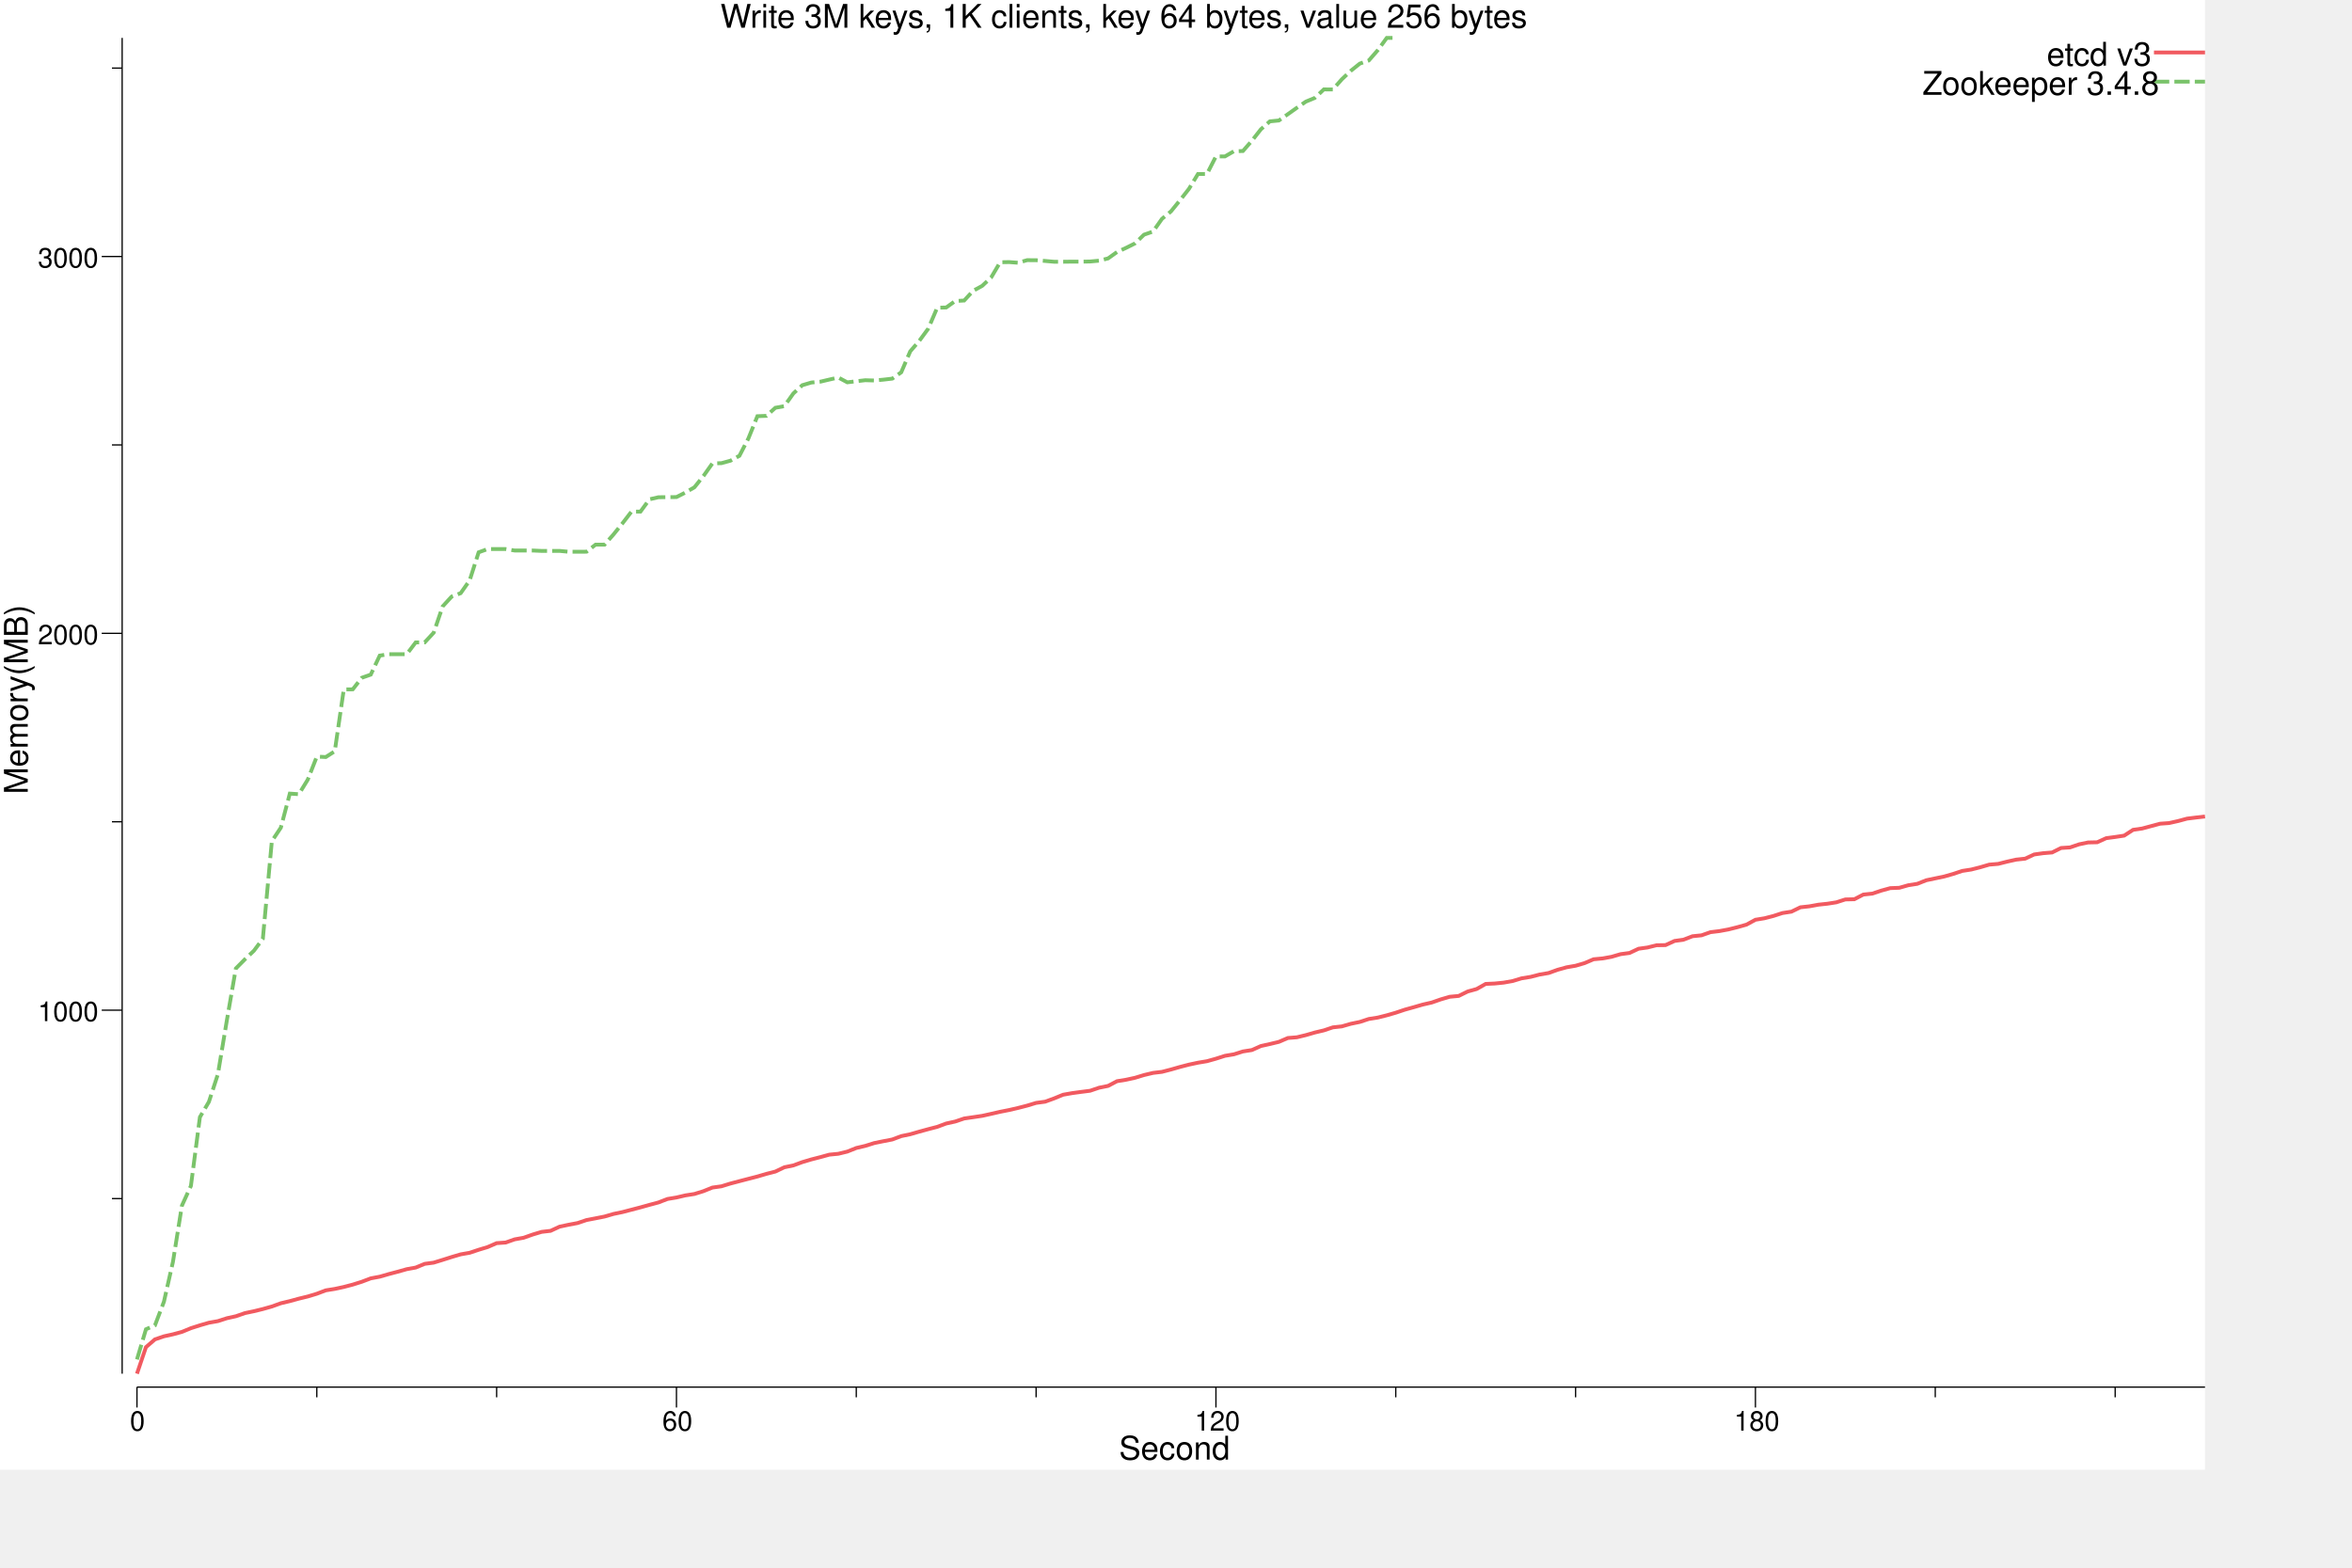
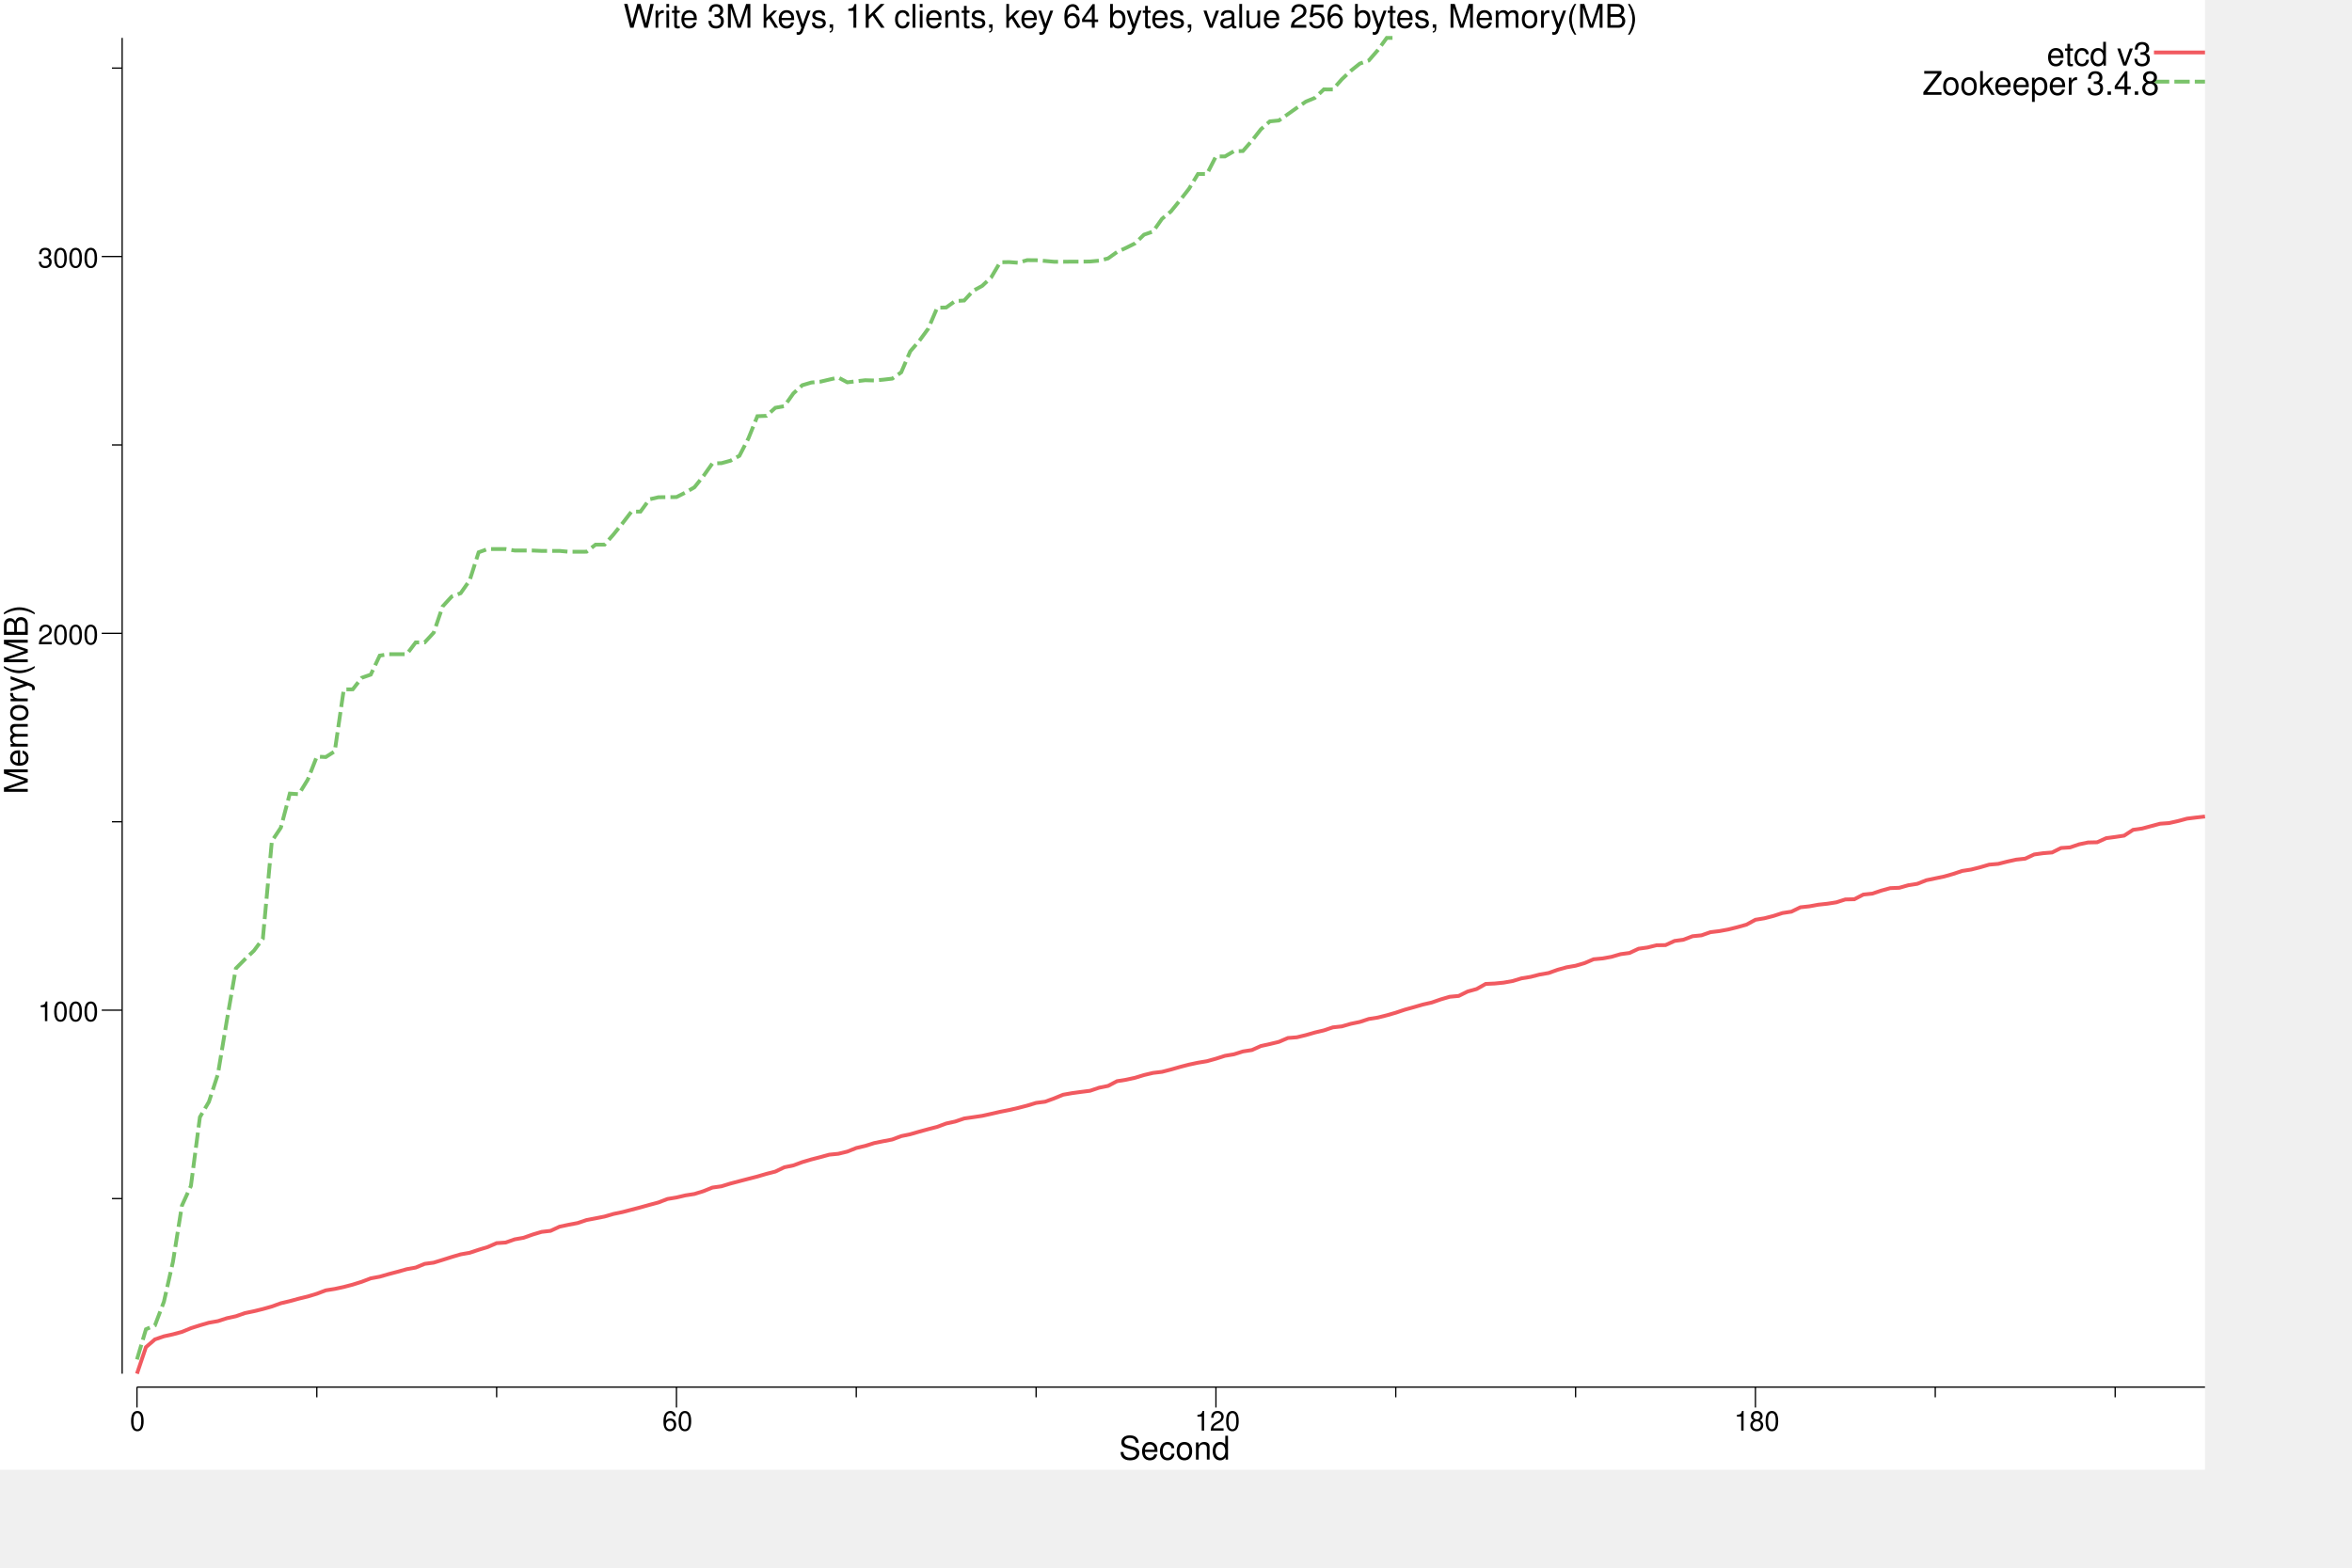
<svg xmlns="http://www.w3.org/2000/svg" width="12in" height="8in">
  <g transform="scale(1, -1) translate(0, -720)">
    <path d="M0,0L1080,0L1080,720L0,720Z" style="fill:#FFFFFF" />
-     <text x="352.84" y="-706.41" transform="scale(1, -1)" style="font-family:Helvetica;font-weight:normal;font-style:normal;font-size:12pt">Write 3M keys, 1K clients, key 64 bytes, value 256 bytes</text>
+     <text x="305.34" y="-706.41" transform="scale(1, -1)" style="font-family:Helvetica;font-weight:normal;font-style:normal;font-size:12pt">Write 3M keys, 1K clients, key 64 bytes, value 256 bytes, Memory(MB)</text>
    <text x="548.11" y="-4.965" transform="scale(1, -1)" style="font-family:Helvetica;font-weight:normal;font-style:normal;font-size:12pt">Second</text>
    <text x="63.613" y="-19.142" transform="scale(1, -1)" style="font-family:Helvetica;font-weight:normal;font-style:normal;font-size:10pt">0</text>
    <text x="324.38" y="-19.142" transform="scale(1, -1)" style="font-family:Helvetica;font-weight:normal;font-style:normal;font-size:10pt">60</text>
    <text x="585.14" y="-19.142" transform="scale(1, -1)" style="font-family:Helvetica;font-weight:normal;font-style:normal;font-size:10pt">120</text>
    <text x="849.38" y="-19.142" transform="scale(1, -1)" style="font-family:Helvetica;font-weight:normal;font-style:normal;font-size:10pt">180</text>
    <path d="M67.088,30.467L67.088,40.467" style="fill:none;stroke:#000000;stroke-width:0.625" />
    <path d="M331.33,30.467L331.33,40.467" style="fill:none;stroke:#000000;stroke-width:0.625" />
    <path d="M595.56,30.467L595.56,40.467" style="fill:none;stroke:#000000;stroke-width:0.625" />
    <path d="M859.8,30.467L859.8,40.467" style="fill:none;stroke:#000000;stroke-width:0.625" />
    <path d="M155.17,35.468L155.17,40.467" style="fill:none;stroke:#000000;stroke-width:0.625" />
    <path d="M243.25,35.468L243.25,40.467" style="fill:none;stroke:#000000;stroke-width:0.625" />
    <path d="M419.4,35.468L419.4,40.467" style="fill:none;stroke:#000000;stroke-width:0.625" />
    <path d="M507.48,35.468L507.48,40.467" style="fill:none;stroke:#000000;stroke-width:0.625" />
    <path d="M683.64,35.468L683.64,40.467" style="fill:none;stroke:#000000;stroke-width:0.625" />
    <path d="M771.72,35.468L771.72,40.467" style="fill:none;stroke:#000000;stroke-width:0.625" />
    <path d="M947.88,35.468L947.88,40.467" style="fill:none;stroke:#000000;stroke-width:0.625" />
    <path d="M1036,35.468L1036,40.467" style="fill:none;stroke:#000000;stroke-width:0.625" />
    <path d="M67.088,40.467L1080,40.467" style="fill:none;stroke:#000000;stroke-width:0.625" />
    <g transform="rotate(90)">
      <text x="330.91" y="13.59" transform="scale(1, -1)" style="font-family:Helvetica;font-weight:normal;font-style:normal;font-size:12pt">Memory(MB)</text>
    </g>
    <text x="18.555" y="-219.75" transform="scale(1, -1)" style="font-family:Helvetica;font-weight:normal;font-style:normal;font-size:10pt">1000</text>
    <text x="18.555" y="-404.36" transform="scale(1, -1)" style="font-family:Helvetica;font-weight:normal;font-style:normal;font-size:10pt">2000</text>
    <text x="18.555" y="-588.97" transform="scale(1, -1)" style="font-family:Helvetica;font-weight:normal;font-style:normal;font-size:10pt">3000</text>
    <path d="M49.83,225.12L59.83,225.12" style="fill:none;stroke:#000000;stroke-width:0.625" />
    <path d="M49.83,409.73L59.83,409.73" style="fill:none;stroke:#000000;stroke-width:0.625" />
    <path d="M49.83,594.34L59.83,594.34" style="fill:none;stroke:#000000;stroke-width:0.625" />
    <path d="M54.83,132.82L59.83,132.82" style="fill:none;stroke:#000000;stroke-width:0.625" />
    <path d="M54.83,317.42L59.83,317.42" style="fill:none;stroke:#000000;stroke-width:0.625" />
    <path d="M54.83,502.03L59.83,502.03" style="fill:none;stroke:#000000;stroke-width:0.625" />
    <path d="M54.83,686.64L59.83,686.64" style="fill:none;stroke:#000000;stroke-width:0.625" />
    <path d="M59.83,47.03L59.83,701.44" style="fill:none;stroke:#000000;stroke-width:0.625" />
    <path d="M67.088,47.03L71.491,60.047L75.895,63.851L80.299,65.349L84.703,66.322L89.107,67.512L93.511,69.325L97.915,70.736L102.32,72.011L106.72,72.785L111.13,74.208L115.53,75.179L119.94,76.715L124.34,77.634L128.74,78.709L133.15,79.955L137.55,81.541L141.95,82.589L146.36,83.793L150.76,84.865L155.17,86.2L159.57,87.867L163.97,88.567L168.38,89.523L172.78,90.679L177.19,92.067L181.59,93.738L185.99,94.559L190.4,95.833L194.8,96.99L199.21,98.235L203.61,99.034L208.01,100.85L212.42,101.44L216.82,102.8L221.23,104.2L225.63,105.5L230.03,106.27L234.44,107.74L238.84,109.07L243.25,110.99L247.65,111.29L252.05,112.84L256.46,113.63L260.86,115.19L265.27,116.51L269.67,117.02L274.07,119.06L278.48,120L282.88,120.83L287.29,122.31L291.69,123.15L296.09,124.02L300.5,125.3L304.9,126.22L309.31,127.37L313.71,128.52L318.11,129.75L322.52,130.93L326.92,132.63L331.33,133.36L335.73,134.39L340.13,135.08L344.54,136.45L348.94,138.22L353.35,138.84L357.75,140.19L362.15,141.35L366.56,142.5L370.96,143.63L375.37,144.93L379.77,146.06L384.17,148.16L388.58,149.07L392.98,150.69L397.39,152L401.79,153.13L406.19,154.34L410.6,154.77L415,155.84L419.4,157.6L423.81,158.64L428.21,160.02L432.62,160.92L437.02,161.77L441.42,163.42L445.83,164.34L450.23,165.61L454.64,166.82L459.04,167.96L463.44,169.6L467.85,170.57L472.25,172.06L476.66,172.7L481.06,173.35L485.46,174.33L489.87,175.34L494.27,176.21L498.68,177.23L503.08,178.36L507.48,179.7L511.89,180.29L516.29,181.89L520.7,183.7L525.1,184.48L529.5,185.08L533.91,185.64L538.31,187.13L542.72,188.02L547.12,190.33L551.52,191.04L555.93,192L560.33,193.34L564.74,194.39L569.14,194.91L573.54,196.05L577.95,197.31L582.35,198.45L586.76,199.39L591.16,200.12L595.56,201.35L599.97,202.76L604.37,203.5L608.78,204.9L613.18,205.59L617.58,207.56L621.99,208.54L626.39,209.6L630.8,211.49L635.2,211.84L639.6,212.91L644.01,214.18L648.41,215.22L652.82,216.7L657.22,217.18L661.62,218.45L666.03,219.36L670.43,220.81L674.83,221.5L679.24,222.61L683.64,223.88L688.05,225.36L692.45,226.58L696.85,227.86L701.26,228.87L705.66,230.4L710.07,231.69L714.47,232.1L718.87,234.27L723.28,235.5L727.68,237.98L732.09,238.18L736.49,238.62L740.89,239.4L745.3,240.73L749.7,241.44L754.11,242.58L758.51,243.33L762.91,244.91L767.32,246.13L771.72,246.89L776.13,248.18L780.53,250.06L784.93,250.47L789.34,251.27L793.74,252.56L798.15,253.15L802.55,255.22L806.95,255.83L811.36,256.93L815.76,257L820.17,259.03L824.57,259.65L828.97,261.34L833.38,261.79L837.78,263.33L842.19,263.87L846.59,264.68L850.99,265.78L855.4,267.02L859.8,269.42L864.21,270.14L868.61,271.27L873.01,272.7L877.42,273.38L881.82,275.52L886.23,276L890.63,276.8L895.03,277.27L899.44,277.96L903.84,279.37L908.25,279.47L912.65,281.76L917.05,282.22L921.46,283.7L925.86,284.91L930.27,285.08L934.67,286.33L939.07,287.02L943.48,288.77L947.88,289.69L952.28,290.61L956.69,291.87L961.09,293.34L965.5,294.02L969.9,295.13L974.3,296.42L978.71,296.79L983.11,297.9L987.52,298.88L991.92,299.35L996.32,301.4L1000.7,302.02L1005.1,302.38L1009.5,304.57L1013.9,304.86L1018.3,306.36L1022.7,307.28L1027.2,307.38L1031.6,309.38L1036,309.97L1040.4,310.63L1044.8,313.48L1049.2,314.11L1053.6,315.29L1058,316.47L1062.4,316.79L1066.8,317.77L1071.2,318.96L1075.6,319.5L1080,320.01" style="fill:none;stroke:#F15A60;stroke-width:1.875" />
    <path d="M67.088,54.021L71.491,68.805L75.895,70.724L80.299,82.32L84.703,101.8L89.107,129.39L93.511,139.05L97.915,172.74L102.32,180.21L106.72,193.74L111.13,220.23L115.53,245.58L119.94,250.03L124.34,254.21L128.74,260.1L133.15,307.92L137.55,314.54L141.95,331.22L146.36,330.92L150.76,338.08L155.17,349.35L159.57,349.13L163.97,351.96L168.38,382.26L172.78,382.3L177.19,387.96L181.59,389.51L185.99,398.83L190.4,399.5L194.8,399.5L199.21,399.5L203.61,405.3L208.01,405.3L212.42,410.05L216.82,422.94L221.23,427.75L225.63,429.4L230.03,435.66L234.44,449.43L238.84,451.02L243.25,451.02L247.65,451.02L252.05,450.31L256.46,450.31L260.86,450.31L265.27,450.11L269.67,450.12L274.07,450.12L278.48,449.7L282.88,449.7L287.29,449.73L291.69,453.17L296.09,453.17L300.5,458.18L304.9,463.64L309.31,469.38L313.71,469.38L318.11,475.39L322.52,476.41L326.92,476.45L331.33,476.49L335.73,478.72L340.13,481.29L344.54,486.79L348.94,493L353.35,493.1L357.75,494.3L362.15,496.69L366.56,505.21L370.96,516.1L375.37,516.28L379.77,520.23L384.17,521.04L388.58,527.25L392.98,531.3L397.39,532.6L401.79,533.01L406.19,534.05L410.6,535.06L415,532.7L419.4,533.22L423.81,533.73L428.21,533.6L432.62,534L437.02,534.51L441.42,537.61L445.83,547.88L450.23,552.97L454.64,558.98L459.04,569.25L463.44,569.36L467.85,572.53L472.25,572.78L476.66,577.55L481.06,579.95L485.46,584.06L489.87,591.53L494.27,591.61L498.68,591.27L503.08,592.55L507.48,592.53L511.89,592.16L516.29,591.77L520.7,591.77L525.1,591.83L529.5,591.81L533.91,591.89L538.31,592.29L542.72,593.4L547.12,596.54L551.52,598.56L555.93,600.77L560.33,605.03L564.74,606.57L569.14,612.8L573.54,616.45L577.95,621.88L582.35,627.5L586.76,634.76L591.16,634.76L595.56,643.37L599.97,643.37L604.37,645.91L608.78,646.02L613.18,651.06L617.58,656.66L621.99,660.55L626.39,660.97L630.8,664.07L635.2,667.2L639.6,670.21L644.01,672.04L648.41,676.2L652.82,676.17L657.22,681.15L661.62,685.31L666.03,688.84L670.43,690.36L674.83,695.41L679.24,701.44L683.64,701.44" style="fill:none;stroke:#7AC36A;stroke-width:1.875;stroke-dasharray:7.5,2.5" />
    <path d="M1055,694.3L1080,694.3" style="fill:none;stroke:#F15A60;stroke-width:1.875" />
    <text x="1002.5" y="-687.85" transform="scale(1, -1)" style="font-family:Helvetica;font-weight:normal;font-style:normal;font-size:12pt">etcd v3</text>
    <path d="M1055,680L1080,680" style="fill:none;stroke:#7AC36A;stroke-width:1.875;stroke-dasharray:7.5,2.5" />
    <text x="941.6" y="-673.56" transform="scale(1, -1)" style="font-family:Helvetica;font-weight:normal;font-style:normal;font-size:12pt">Zookeeper 3.4.8</text>
  </g>
</svg>
